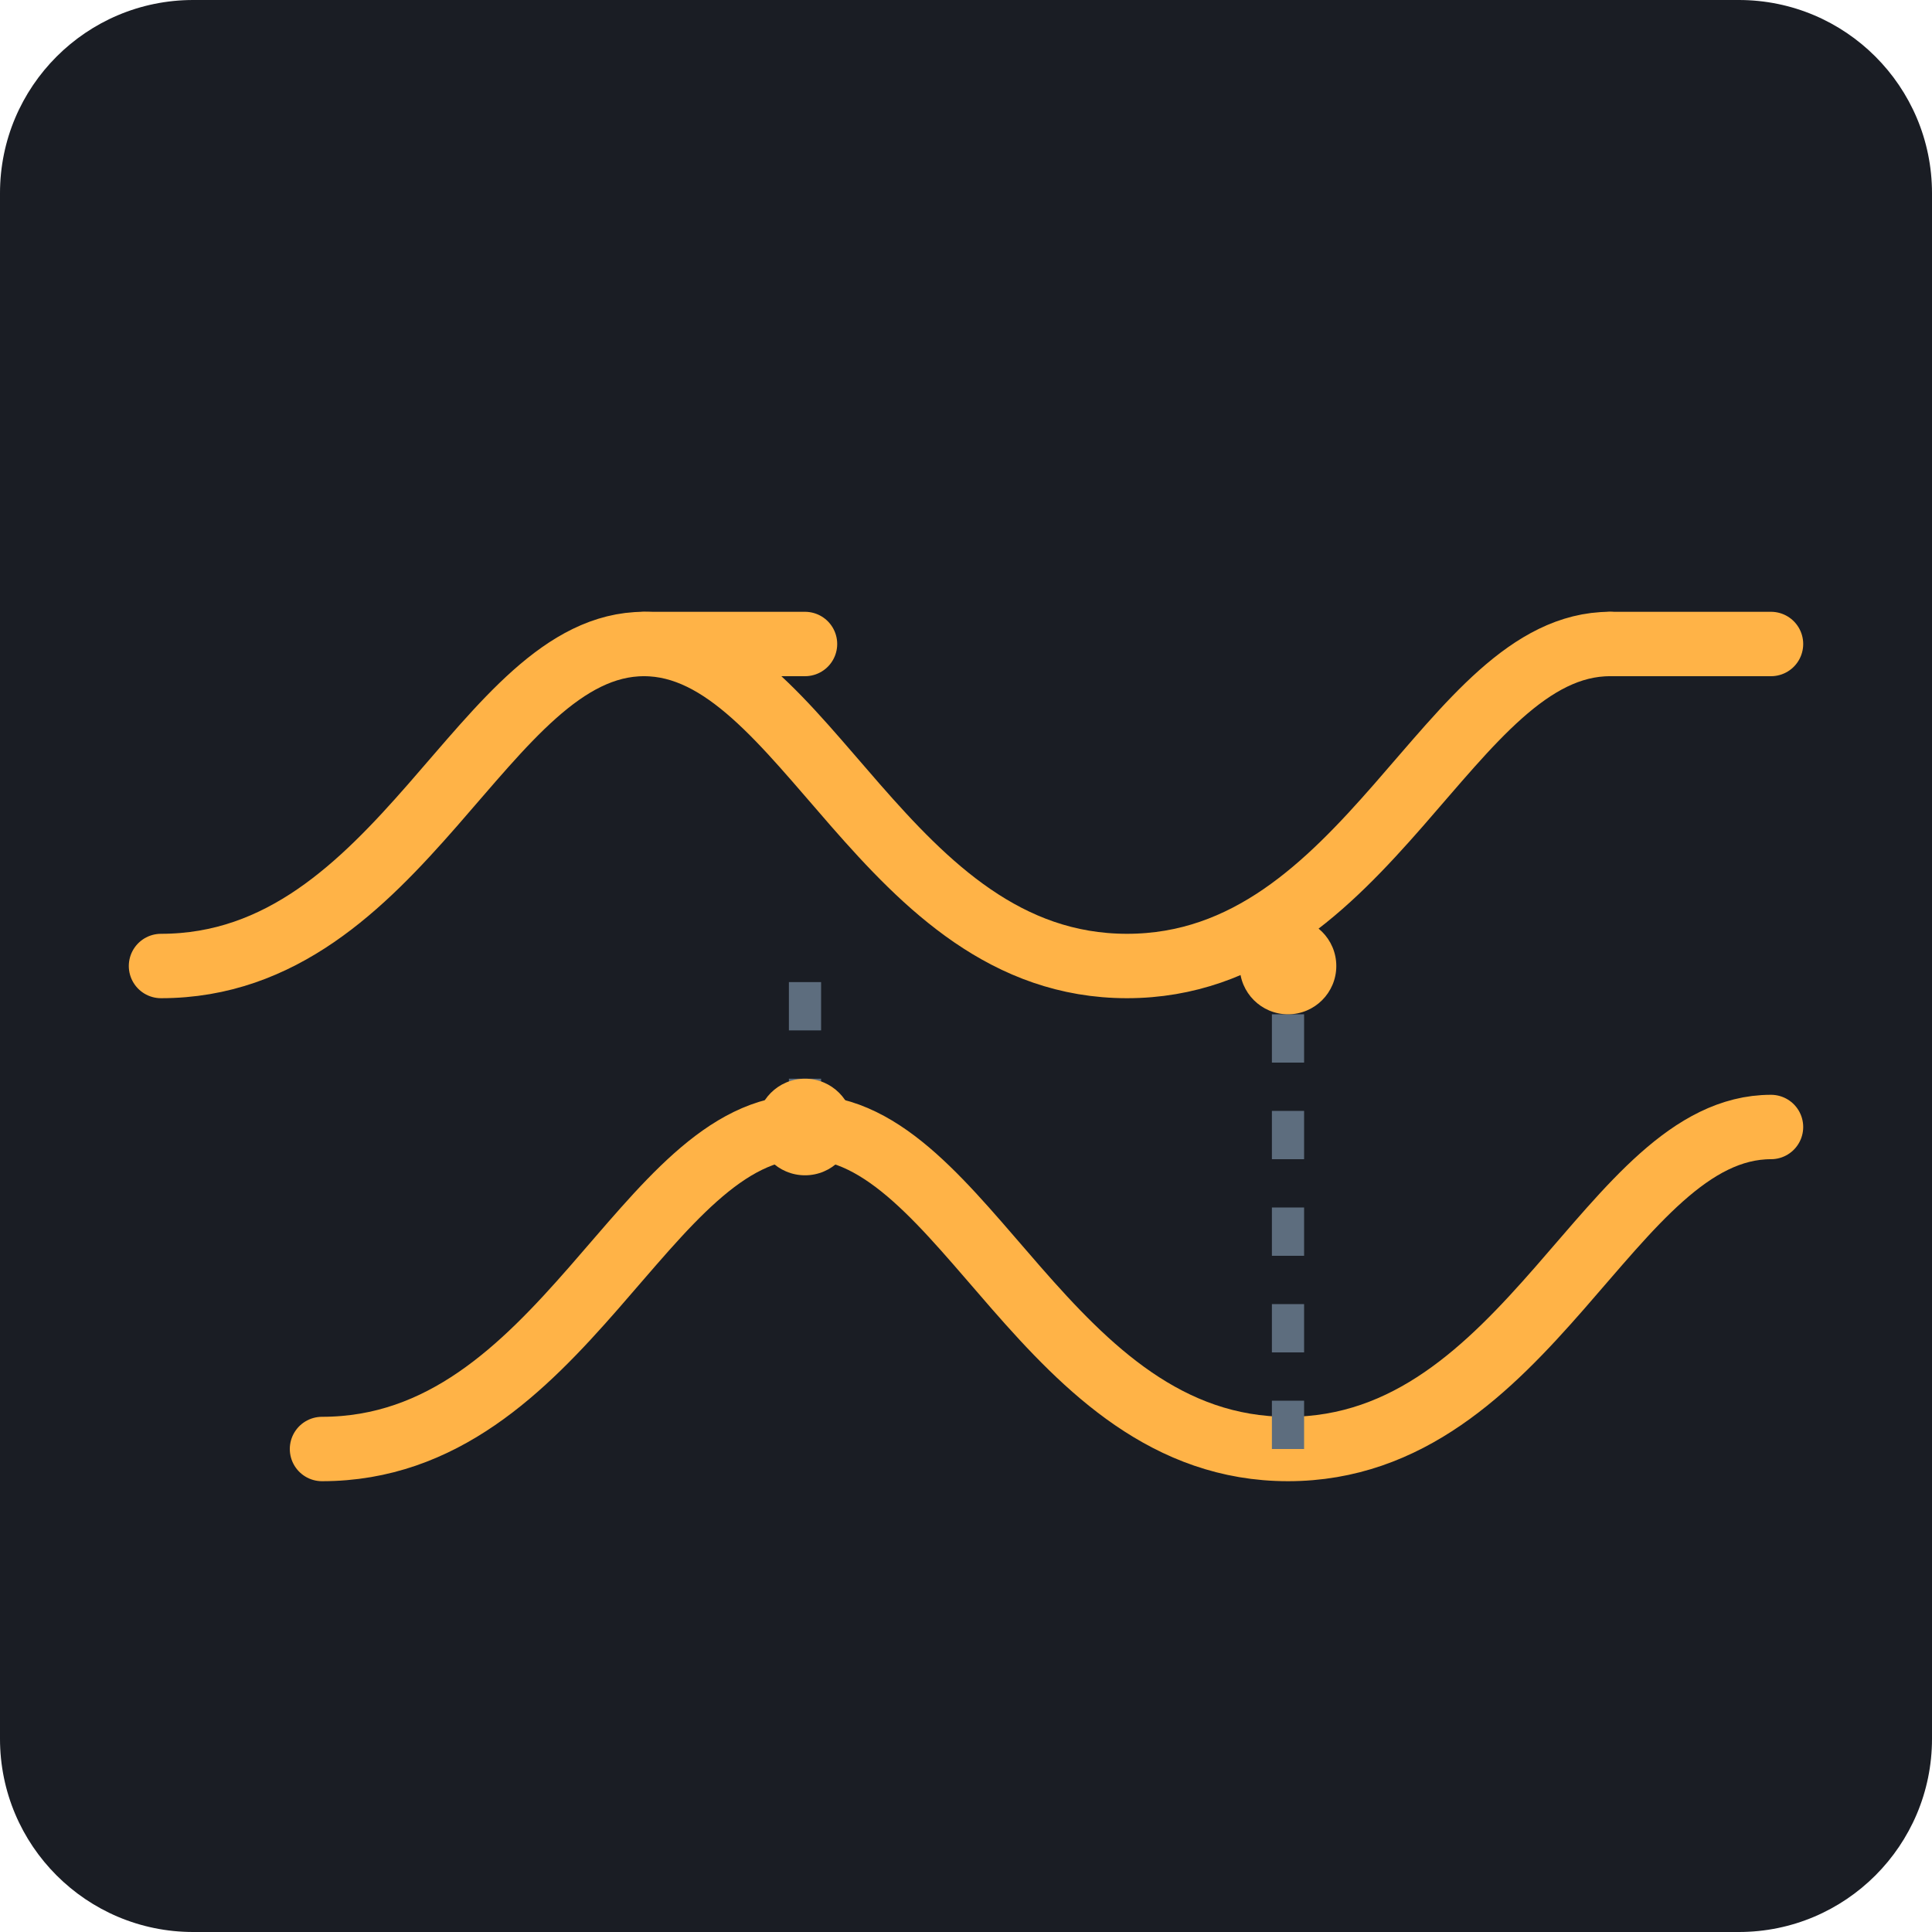
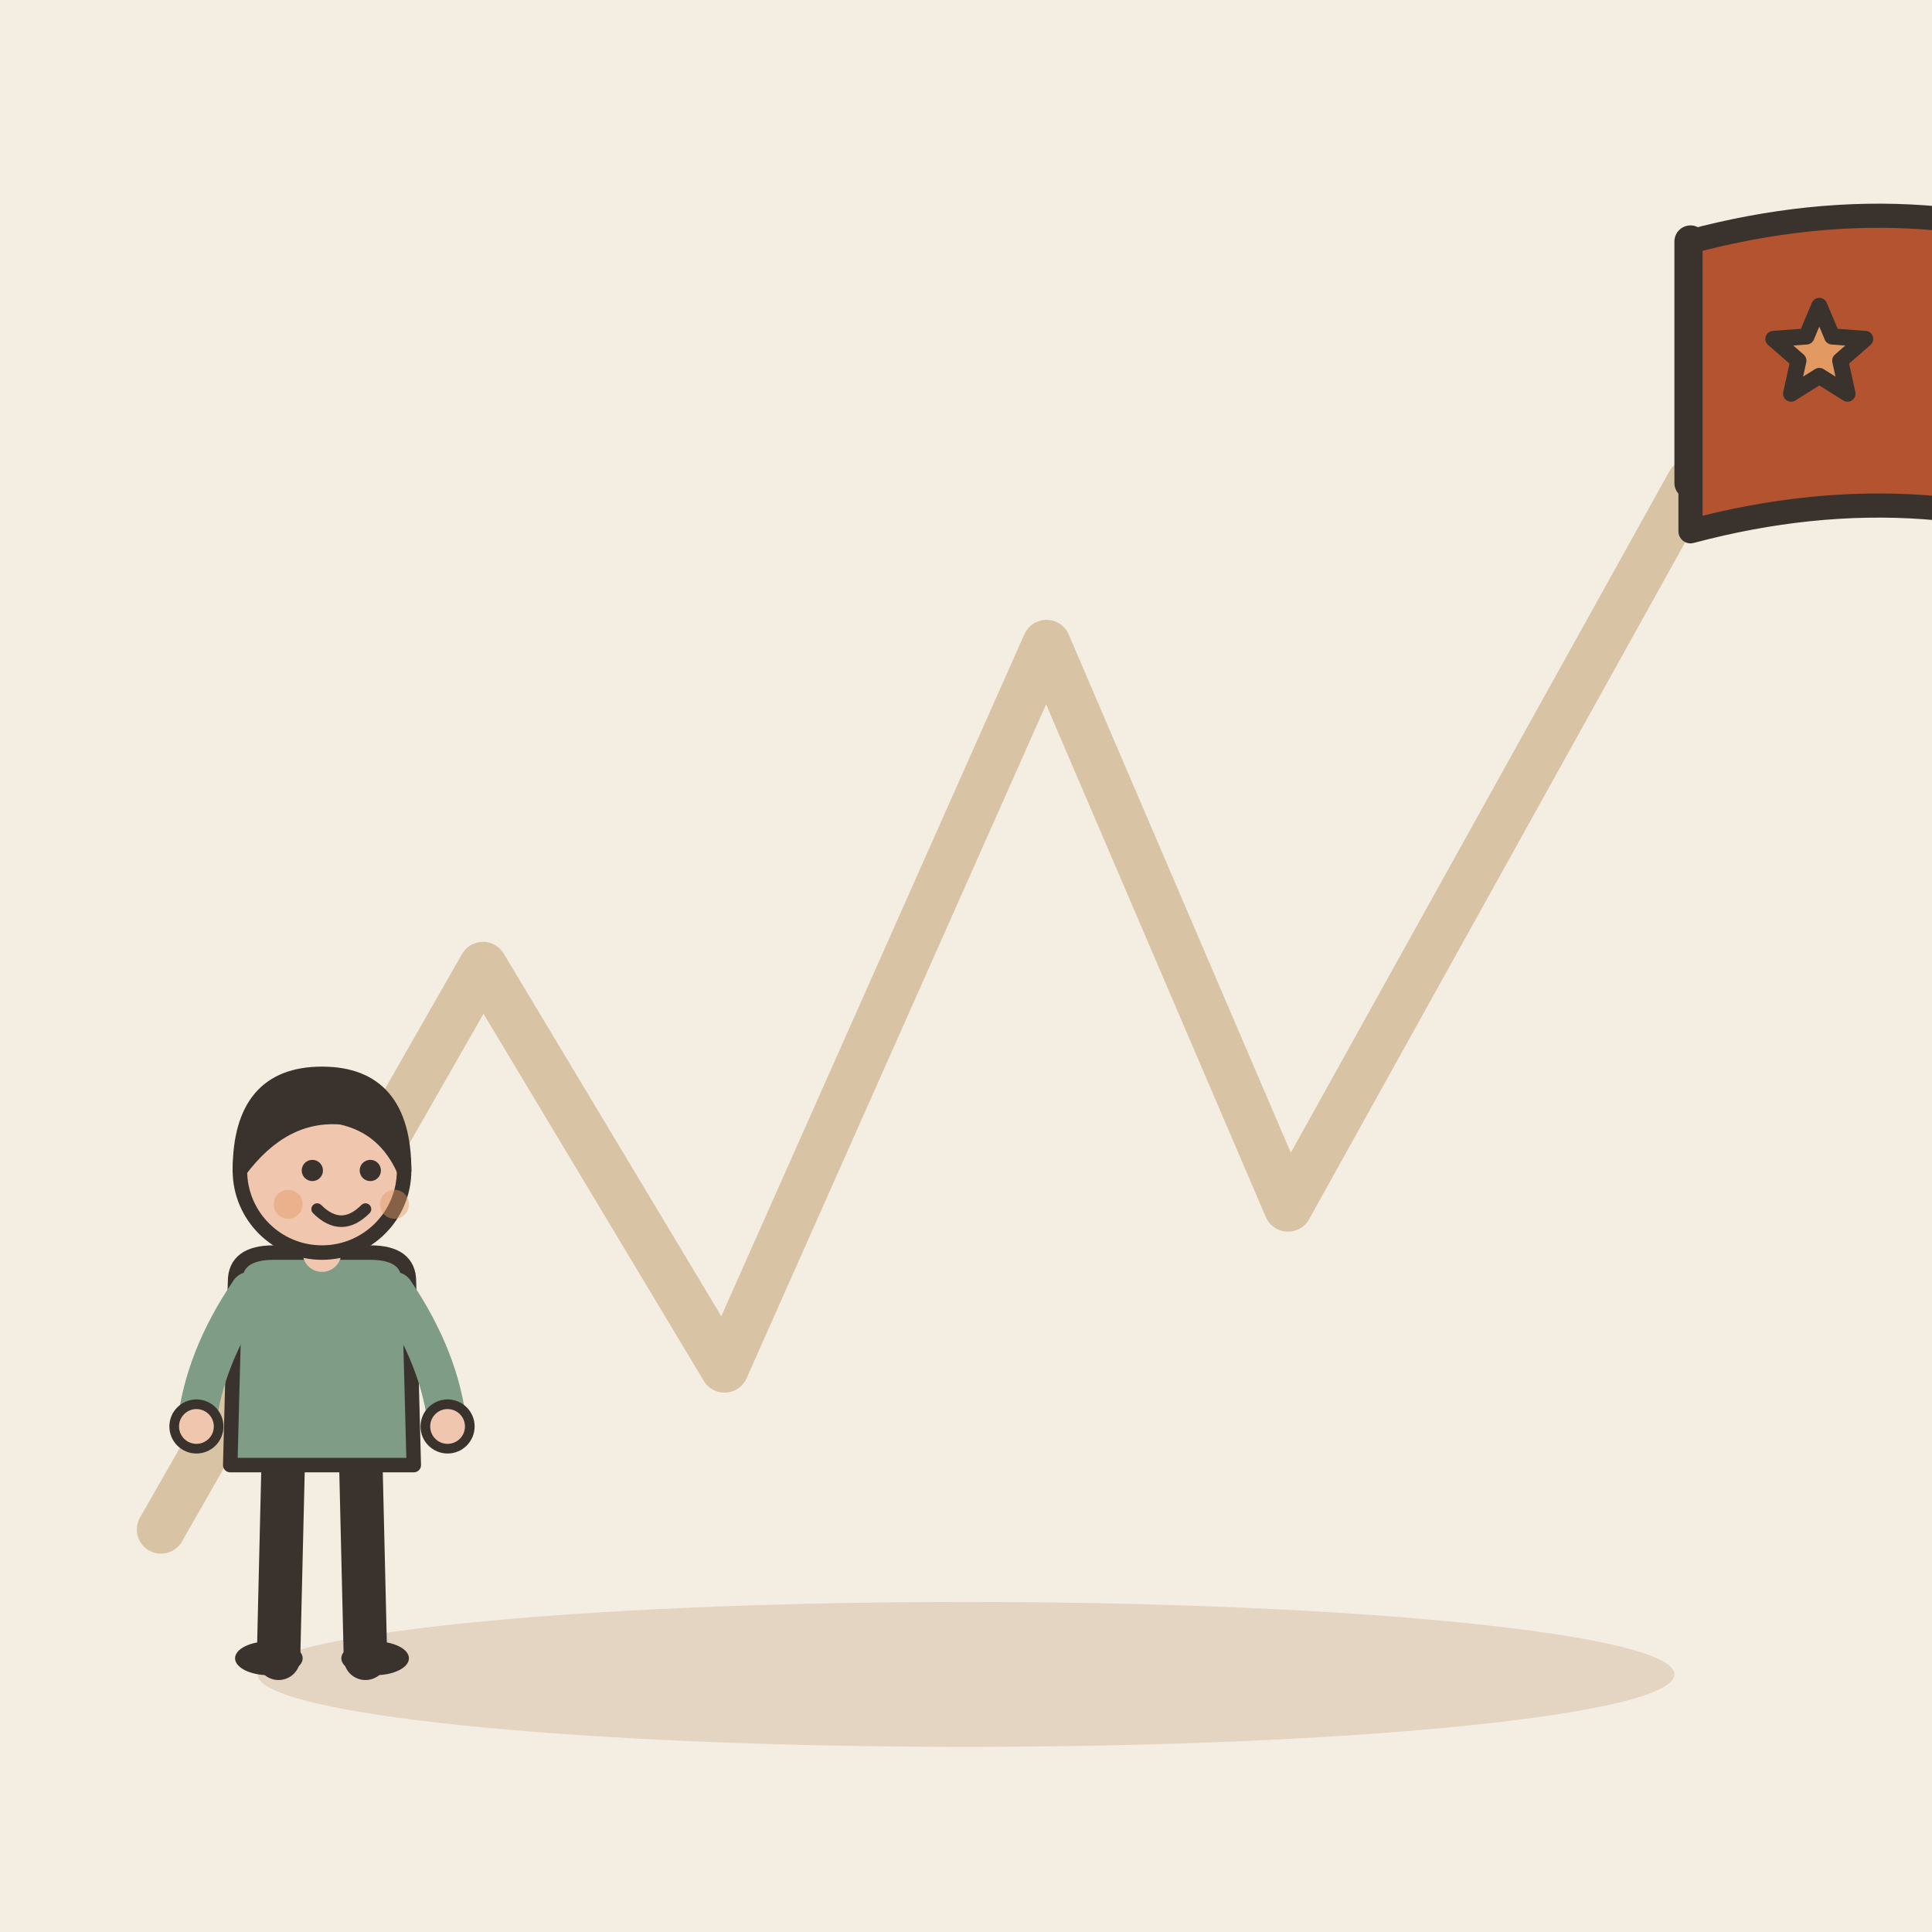
- <svg xmlns="http://www.w3.org/2000/svg" viewBox="0 0 240 240">
-   <rect width="240" height="240" rx="24" fill="#1A1D24" />
-   <path d="M40 180 C 70 180, 80 140, 100 140 C 120 140, 130 180, 160 180 C 190 180, 200 140, 220 140" stroke="#FFB347" stroke-width="8" stroke-linecap="round" fill="none" />
-   <path d="M20 120 C 50 120, 60 80, 80 80 C 100 80, 110 120, 140 120 C 170 120, 180 80, 200 80" stroke="#FFB347" stroke-width="8" stroke-linecap="round" fill="none" />
-   <path d="M100 140 L 100 120" stroke="#5D6D7E" stroke-width="4" stroke-dasharray="6 6" />
-   <path d="M160 180 L 160 120" stroke="#5D6D7E" stroke-width="4" stroke-dasharray="6 6" />
-   <circle cx="100" cy="140" r="6" fill="#FFB347" />
-   <circle cx="160" cy="120" r="6" fill="#FFB347" />
-   <path d="M80 80 L 100 80" stroke="#FFB347" stroke-width="8" stroke-linecap="round" />
-   <path d="M200 80 L 220 80" stroke="#FFB347" stroke-width="8" stroke-linecap="round" />
+ <svg xmlns="http://www.w3.org/2000/svg" viewBox="0 0 240 240" data-style="editorial">
+   <rect width="240" height="240" fill="#F4EDE2" />
+   <ellipse cx="120" cy="208" rx="88" ry="9" fill="#E3D5C1" />
+   <path d="M20 190L60 120L90 170L130 80L160 150L210 60" fill="none" stroke="#D8C3A5" stroke-width="6" stroke-linecap="round" stroke-linejoin="round" />
+   <path d="M210 60L210 30" stroke="#3A332D" stroke-width="4" stroke-linecap="round" fill="none" />
+   <path d="M210 30Q240 22 266 34L266 70Q240 58 210 66Z" fill="#B4532F" stroke="#3A332D" stroke-width="3" stroke-linecap="round" stroke-linejoin="round" />
+   <path d="M226.0 38.0L227.6 41.8L231.7 42.1L228.6 44.8L229.5 48.9L226.0 46.7L222.5 48.9L223.4 44.8L220.3 42.1L224.4 41.8Z" fill="#E39A62" stroke="#3A332D" stroke-width="2" stroke-linecap="round" stroke-linejoin="round" />
+   <g transform="translate(40 206) scale(0.6 0.6)">
+     <path d="M-8 -42L-9 0" stroke="#3A332D" stroke-width="9" stroke-linecap="round" fill="none" />
+     <path d="M8 -42L9 0" stroke="#3A332D" stroke-width="9" stroke-linecap="round" fill="none" />
+     <ellipse cx="-11" cy="0" rx="7" ry="3.5" fill="#3A332D" />
+     <ellipse cx="11" cy="0" rx="7" ry="3.5" fill="#3A332D" />
+     <path d="M-18 -78Q-18 -84 -10 -84L10 -84Q18 -84 18 -78L19 -40L-19 -40Z" fill="#7E9C86" stroke="#3A332D" stroke-width="3" stroke-linecap="round" stroke-linejoin="round" />
+     <path d="M-15 -76Q-24.5 -62 -26 -48" fill="none" stroke="#7E9C86" stroke-width="8" stroke-linecap="round" stroke-linejoin="round" />
+     <circle cx="-26" cy="-48" r="4.6" fill="#F0C7AE" stroke="#3A332D" stroke-linecap="round" stroke-linejoin="round" stroke-width="2" />
+     <path d="M15 -76Q24.5 -62 26 -48" fill="none" stroke="#7E9C86" stroke-width="8" stroke-linecap="round" stroke-linejoin="round" />
+     <circle cx="26" cy="-48" r="4.6" fill="#F0C7AE" stroke="#3A332D" stroke-linecap="round" stroke-linejoin="round" stroke-width="2" />
+     <path d="M0 -84L0 -88" stroke="#F0C7AE" stroke-width="8" stroke-linecap="round" fill="none" />
+     <circle cx="0" cy="-101" r="17" fill="#F0C7AE" stroke="#3A332D" stroke-width="3" stroke-linecap="round" stroke-linejoin="round" />
+     <path d="M-17 -101Q-17 -121 0 -121Q17 -121 17 -101Q13 -110 4 -112Q-8 -113 -17 -101Z" fill="#3A332D" stroke="#3A332D" stroke-width="3" stroke-linecap="round" stroke-linejoin="round" />
+     <circle cx="-2" cy="-101" r="2.2" fill="#3A332D" />
+     <circle cx="10" cy="-101" r="2.2" fill="#3A332D" />
+     <path d="M-1 -93Q4 -88 9 -93" fill="none" stroke="#3A332D" stroke-width="2.4" stroke-linecap="round" stroke-linejoin="round" />
+     <circle cx="-7" cy="-94" r="3" fill="#E39A62" opacity="0.45" />
+     <circle cx="15" cy="-94" r="3" fill="#E39A62" opacity="0.45" />
+   </g>
</svg>
